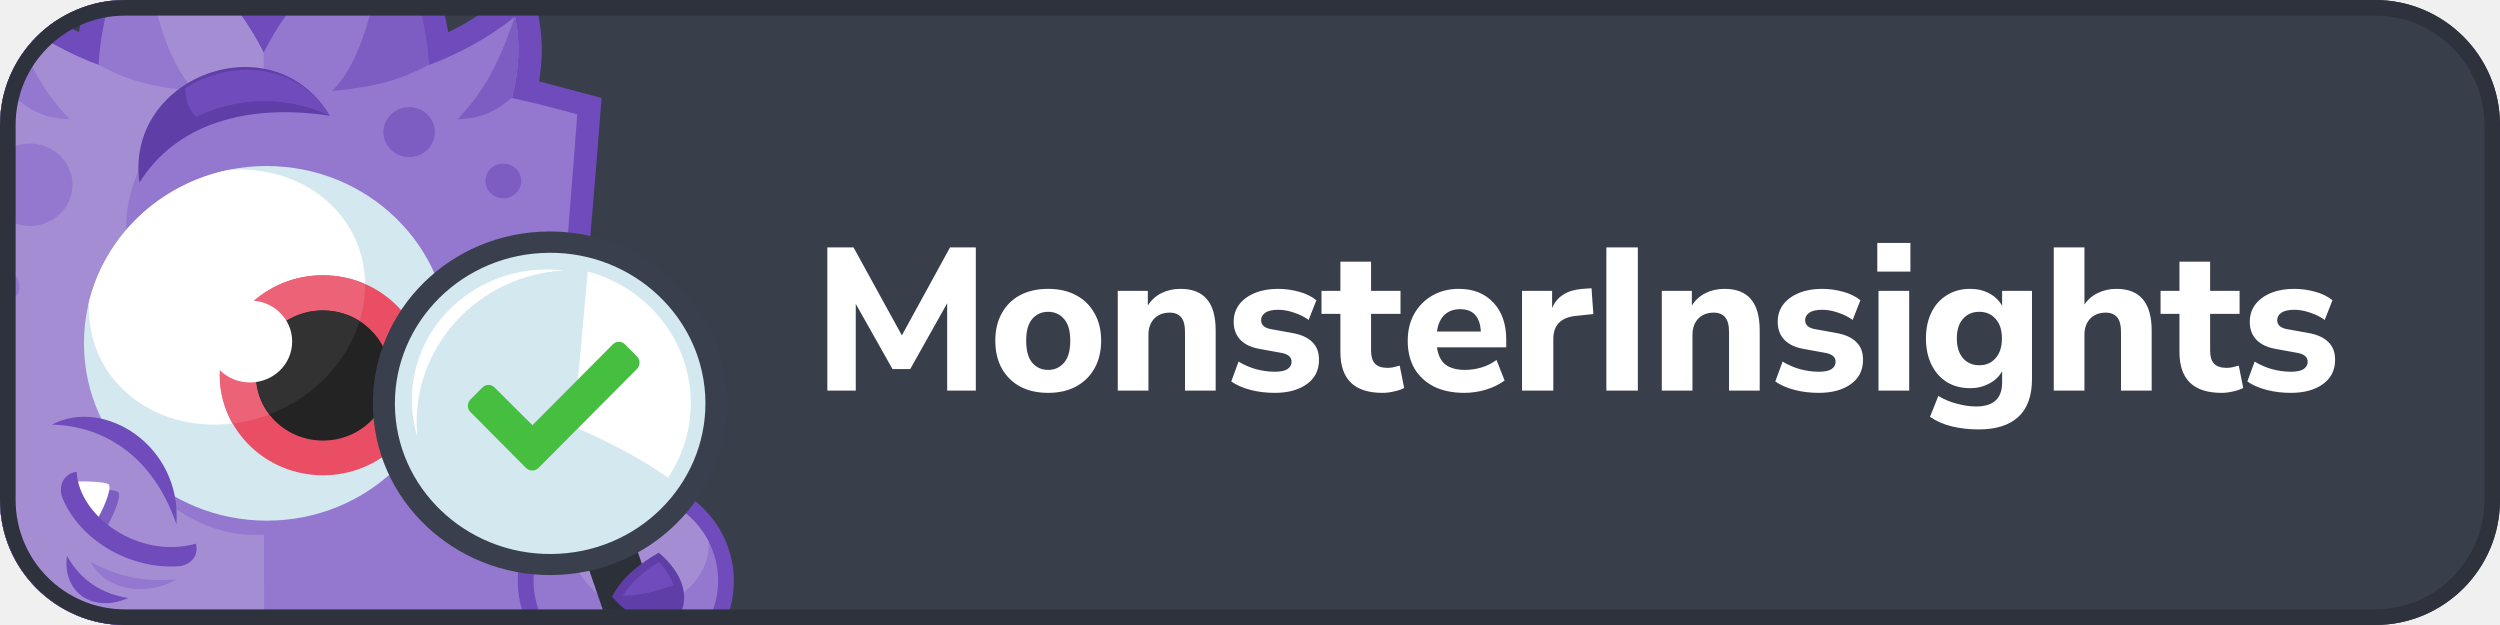
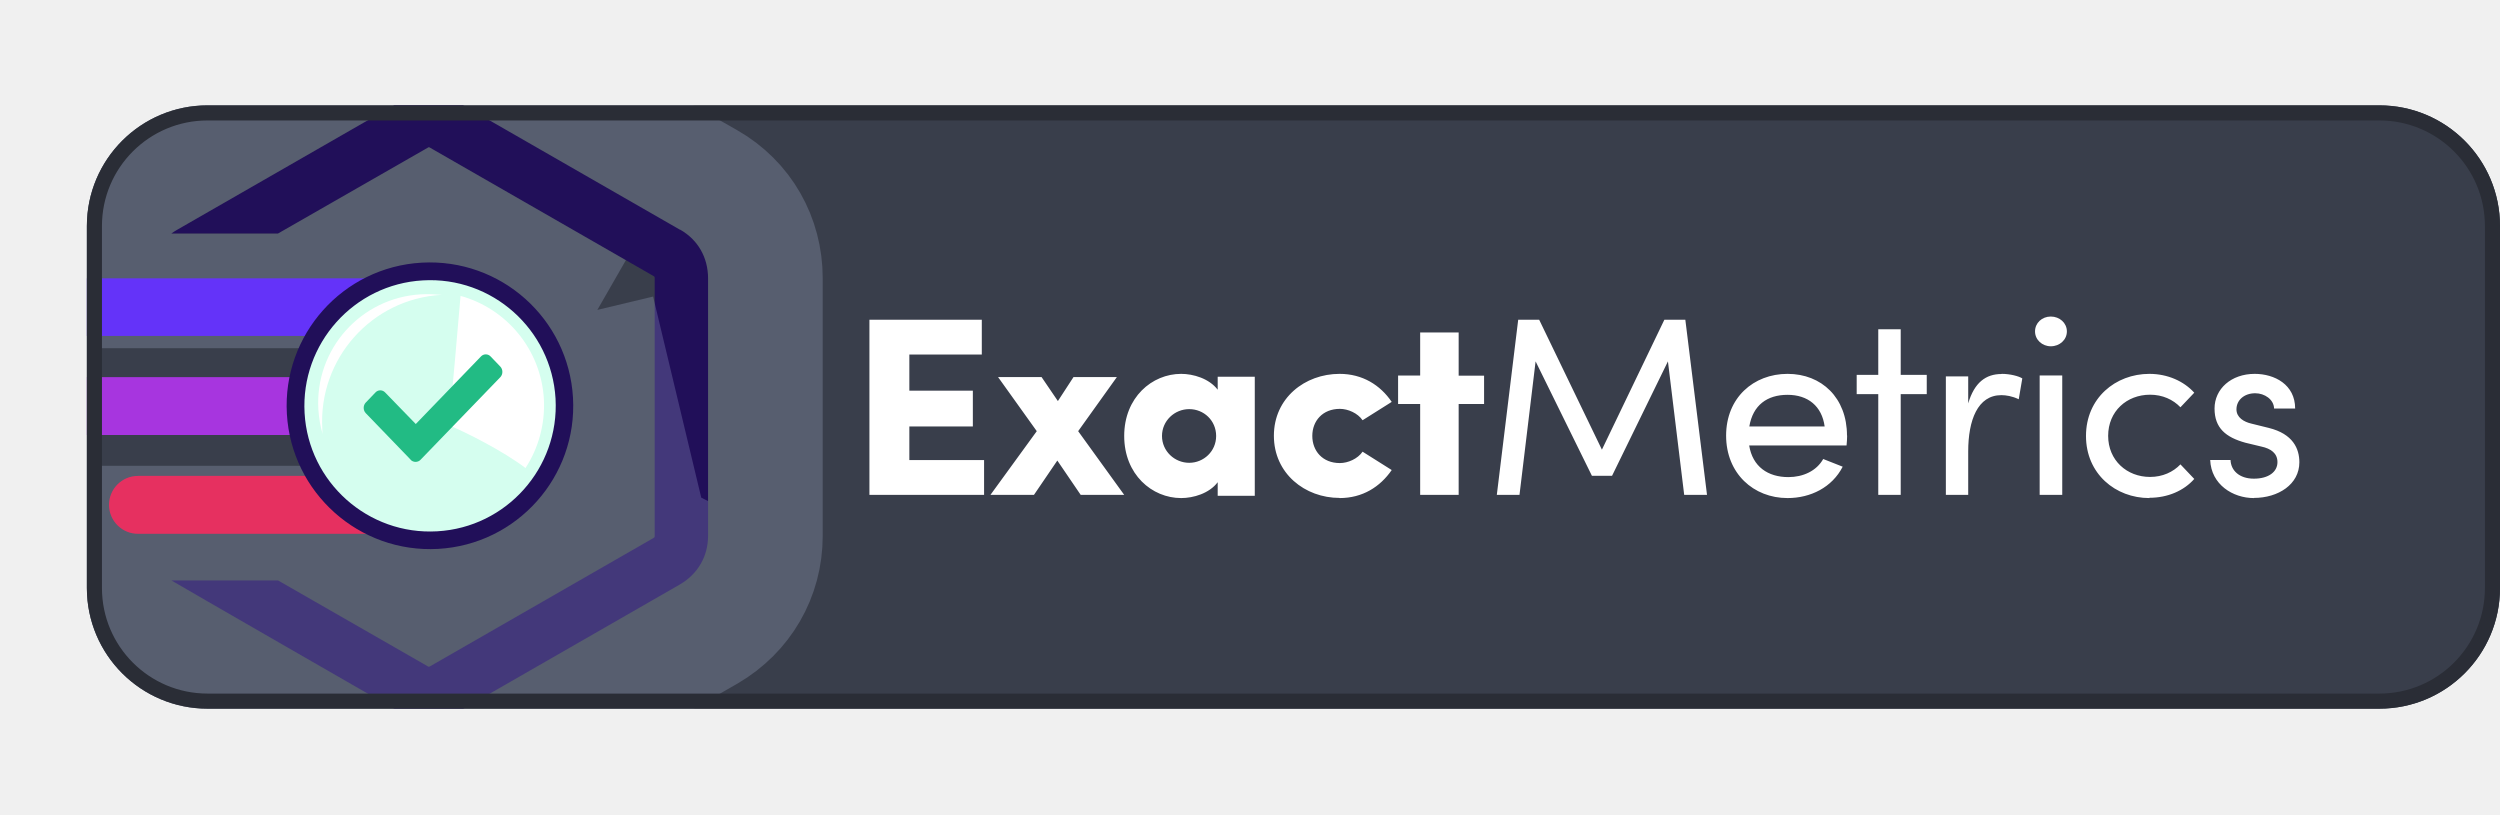
- <svg xmlns="http://www.w3.org/2000/svg" width="160" height="40" viewBox="0 0 160 40" fill="none">
-   <g clip-path="url(#clip0_961_3272)">
-     <rect width="160" height="40" rx="8" fill="#393E4B" />
-     <path d="M52.949 25V15.835H54.626L57.72 21.464L60.801 15.835H62.452V25H60.619V19.41L58.253 23.622H57.122L54.769 19.449V25H52.949ZM67.08 25.143C66.395 25.143 65.797 25.009 65.286 24.74C64.783 24.463 64.393 24.077 64.116 23.583C63.838 23.08 63.7 22.487 63.7 21.802C63.7 21.126 63.838 20.541 64.116 20.047C64.393 19.544 64.783 19.159 65.286 18.89C65.797 18.621 66.395 18.487 67.08 18.487C67.764 18.487 68.358 18.621 68.861 18.89C69.372 19.159 69.766 19.544 70.044 20.047C70.33 20.541 70.473 21.126 70.473 21.802C70.473 22.487 70.33 23.08 70.044 23.583C69.766 24.077 69.372 24.463 68.861 24.74C68.358 25.009 67.764 25.143 67.08 25.143ZM67.08 23.674C67.496 23.674 67.834 23.522 68.094 23.219C68.362 22.916 68.497 22.443 68.497 21.802C68.497 21.169 68.362 20.706 68.094 20.411C67.834 20.108 67.496 19.956 67.08 19.956C66.664 19.956 66.326 20.108 66.066 20.411C65.806 20.706 65.676 21.169 65.676 21.802C65.676 22.443 65.806 22.916 66.066 23.219C66.326 23.522 66.664 23.674 67.08 23.674ZM71.537 25V18.617H73.461V19.553C73.678 19.206 73.968 18.942 74.332 18.76C74.696 18.578 75.103 18.487 75.554 18.487C76.308 18.487 76.871 18.708 77.244 19.15C77.617 19.583 77.803 20.255 77.803 21.165V25H75.84V21.256C75.84 20.814 75.758 20.498 75.593 20.307C75.428 20.108 75.186 20.008 74.865 20.008C74.449 20.008 74.115 20.138 73.864 20.398C73.621 20.658 73.5 21.005 73.5 21.438V25H71.537ZM81.582 25.143C81.019 25.143 80.495 25.078 80.009 24.948C79.524 24.818 79.121 24.64 78.8 24.415L79.268 23.141C79.589 23.34 79.953 23.501 80.36 23.622C80.776 23.735 81.188 23.791 81.595 23.791C81.959 23.791 82.228 23.735 82.401 23.622C82.575 23.501 82.661 23.345 82.661 23.154C82.661 22.851 82.44 22.66 81.998 22.582L80.633 22.335C80.087 22.24 79.671 22.045 79.385 21.75C79.099 21.455 78.956 21.07 78.956 20.593C78.956 20.16 79.078 19.787 79.32 19.475C79.563 19.163 79.897 18.92 80.321 18.747C80.746 18.574 81.236 18.487 81.79 18.487C82.25 18.487 82.696 18.548 83.129 18.669C83.563 18.782 83.935 18.964 84.247 19.215L83.753 20.476C83.493 20.285 83.181 20.129 82.817 20.008C82.462 19.887 82.128 19.826 81.816 19.826C81.426 19.826 81.145 19.891 80.971 20.021C80.798 20.142 80.711 20.298 80.711 20.489C80.711 20.792 80.915 20.983 81.322 21.061L82.687 21.308C83.251 21.403 83.68 21.594 83.974 21.88C84.269 22.157 84.416 22.539 84.416 23.024C84.416 23.691 84.156 24.211 83.636 24.584C83.116 24.957 82.432 25.143 81.582 25.143ZM88.476 25.143C86.682 25.143 85.785 24.272 85.785 22.53V20.086H84.576V18.617H85.785V16.745H87.748V18.617H89.633V20.086H87.748V22.452C87.748 22.816 87.831 23.089 87.995 23.271C88.169 23.453 88.442 23.544 88.814 23.544C88.927 23.544 89.044 23.531 89.165 23.505C89.295 23.479 89.434 23.444 89.581 23.401L89.867 24.831C89.685 24.926 89.469 25 89.217 25.052C88.966 25.113 88.719 25.143 88.476 25.143ZM93.721 25.143C92.967 25.143 92.317 25.009 91.771 24.74C91.233 24.463 90.817 24.077 90.523 23.583C90.237 23.08 90.094 22.491 90.094 21.815C90.094 21.156 90.232 20.58 90.51 20.086C90.796 19.583 91.181 19.193 91.667 18.916C92.161 18.63 92.728 18.487 93.37 18.487C94.297 18.487 95.034 18.782 95.58 19.371C96.126 19.952 96.399 20.74 96.399 21.737V22.231H91.966C92.035 22.734 92.217 23.102 92.512 23.336C92.815 23.561 93.231 23.674 93.76 23.674C94.106 23.674 94.457 23.622 94.813 23.518C95.168 23.414 95.489 23.254 95.775 23.037L96.295 24.35C95.974 24.593 95.58 24.788 95.112 24.935C94.652 25.074 94.189 25.143 93.721 25.143ZM93.448 19.787C93.032 19.787 92.694 19.913 92.434 20.164C92.182 20.415 92.026 20.766 91.966 21.217H94.774C94.722 20.264 94.28 19.787 93.448 19.787ZM97.41 25V18.617H99.335V19.722C99.638 18.977 100.288 18.565 101.285 18.487L101.857 18.448L101.974 20.099L100.869 20.216C99.898 20.311 99.412 20.805 99.412 21.698V25H97.41ZM102.807 25V15.835H104.822V25H102.807ZM106.355 25V18.617H108.279V19.553C108.495 19.206 108.786 18.942 109.15 18.76C109.514 18.578 109.921 18.487 110.372 18.487C111.126 18.487 111.689 18.708 112.062 19.15C112.434 19.583 112.621 20.255 112.621 21.165V25H110.658V21.256C110.658 20.814 110.575 20.498 110.411 20.307C110.246 20.108 110.003 20.008 109.683 20.008C109.267 20.008 108.933 20.138 108.682 20.398C108.439 20.658 108.318 21.005 108.318 21.438V25H106.355ZM116.4 25.143C115.837 25.143 115.312 25.078 114.827 24.948C114.342 24.818 113.939 24.64 113.618 24.415L114.086 23.141C114.407 23.34 114.771 23.501 115.178 23.622C115.594 23.735 116.006 23.791 116.413 23.791C116.777 23.791 117.046 23.735 117.219 23.622C117.392 23.501 117.479 23.345 117.479 23.154C117.479 22.851 117.258 22.66 116.816 22.582L115.451 22.335C114.905 22.24 114.489 22.045 114.203 21.75C113.917 21.455 113.774 21.07 113.774 20.593C113.774 20.16 113.895 19.787 114.138 19.475C114.381 19.163 114.714 18.92 115.139 18.747C115.564 18.574 116.053 18.487 116.608 18.487C117.067 18.487 117.514 18.548 117.947 18.669C118.38 18.782 118.753 18.964 119.065 19.215L118.571 20.476C118.311 20.285 117.999 20.129 117.635 20.008C117.28 19.887 116.946 19.826 116.634 19.826C116.244 19.826 115.962 19.891 115.789 20.021C115.616 20.142 115.529 20.298 115.529 20.489C115.529 20.792 115.733 20.983 116.14 21.061L117.505 21.308C118.068 21.403 118.497 21.594 118.792 21.88C119.087 22.157 119.234 22.539 119.234 23.024C119.234 23.691 118.974 24.211 118.454 24.584C117.934 24.957 117.249 25.143 116.4 25.143ZM120.147 17.382V15.549H122.266V17.382H120.147ZM120.225 25V18.617H122.188V25H120.225ZM126.641 27.483C126.026 27.483 125.449 27.418 124.912 27.288C124.383 27.158 123.92 26.954 123.521 26.677L124.054 25.338C124.401 25.555 124.791 25.719 125.224 25.832C125.666 25.953 126.082 26.014 126.472 26.014C127.581 26.014 128.136 25.503 128.136 24.48V23.752C127.963 24.081 127.69 24.346 127.317 24.545C126.944 24.744 126.537 24.844 126.095 24.844C125.523 24.844 125.025 24.714 124.6 24.454C124.175 24.185 123.846 23.813 123.612 23.336C123.378 22.859 123.261 22.3 123.261 21.659C123.261 21.026 123.378 20.472 123.612 19.995C123.846 19.518 124.175 19.15 124.6 18.89C125.025 18.621 125.523 18.487 126.095 18.487C126.554 18.487 126.966 18.587 127.33 18.786C127.694 18.985 127.963 19.25 128.136 19.579V18.617H130.047V24.259C130.047 25.334 129.757 26.14 129.176 26.677C128.595 27.214 127.75 27.483 126.641 27.483ZM126.68 23.375C127.113 23.375 127.46 23.223 127.72 22.92C127.989 22.617 128.123 22.196 128.123 21.659C128.123 21.122 127.989 20.706 127.72 20.411C127.46 20.108 127.113 19.956 126.68 19.956C126.238 19.956 125.887 20.108 125.627 20.411C125.367 20.706 125.237 21.122 125.237 21.659C125.237 22.196 125.367 22.617 125.627 22.92C125.887 23.223 126.238 23.375 126.68 23.375ZM131.441 25V15.835H133.404V19.488C133.629 19.159 133.92 18.912 134.275 18.747C134.63 18.574 135.025 18.487 135.458 18.487C136.957 18.487 137.707 19.38 137.707 21.165V25H135.744V21.256C135.744 20.814 135.662 20.498 135.497 20.307C135.332 20.108 135.09 20.008 134.769 20.008C134.353 20.008 134.019 20.138 133.768 20.398C133.525 20.658 133.404 21.005 133.404 21.438V25H131.441ZM142.176 25.143C140.382 25.143 139.485 24.272 139.485 22.53V20.086H138.276V18.617H139.485V16.745H141.448V18.617H143.333V20.086H141.448V22.452C141.448 22.816 141.53 23.089 141.695 23.271C141.868 23.453 142.141 23.544 142.514 23.544C142.626 23.544 142.743 23.531 142.865 23.505C142.995 23.479 143.133 23.444 143.281 23.401L143.567 24.831C143.385 24.926 143.168 25 142.917 25.052C142.665 25.113 142.418 25.143 142.176 25.143ZM146.612 25.143C146.049 25.143 145.525 25.078 145.039 24.948C144.554 24.818 144.151 24.64 143.83 24.415L144.298 23.141C144.619 23.34 144.983 23.501 145.39 23.622C145.806 23.735 146.218 23.791 146.625 23.791C146.989 23.791 147.258 23.735 147.431 23.622C147.605 23.501 147.691 23.345 147.691 23.154C147.691 22.851 147.47 22.66 147.028 22.582L145.663 22.335C145.117 22.24 144.701 22.045 144.415 21.75C144.129 21.455 143.986 21.07 143.986 20.593C143.986 20.16 144.108 19.787 144.35 19.475C144.593 19.163 144.927 18.92 145.351 18.747C145.776 18.574 146.266 18.487 146.82 18.487C147.28 18.487 147.726 18.548 148.159 18.669C148.593 18.782 148.965 18.964 149.277 19.215L148.783 20.476C148.523 20.285 148.211 20.129 147.847 20.008C147.492 19.887 147.158 19.826 146.846 19.826C146.456 19.826 146.175 19.891 146.001 20.021C145.828 20.142 145.741 20.298 145.741 20.489C145.741 20.792 145.945 20.983 146.352 21.061L147.717 21.308C148.281 21.403 148.71 21.594 149.004 21.88C149.299 22.157 149.446 22.539 149.446 23.024C149.446 23.691 149.186 24.211 148.666 24.584C148.146 24.957 147.462 25.143 146.612 25.143Z" fill="white" />
-     <path d="M5.871 38.486L15.899 38.487L15.905 47.005L6.061 47.003C4.503 46.336 3.221 45.388 2.289 44.277C2.654 42.44 4.01 40.041 5.871 38.486Z" fill="#6F4BBB" />
-     <path d="M6.452 39.197C5.125 40.53 3.813 42.144 3.372 43.981C4.166 44.899 5.205 45.611 6.319 46.129L14.744 46.13L14.739 39.198L6.452 39.197Z" fill="#7D5DC2" />
-     <path d="M27.922 38.485L17.895 38.483L17.901 47.001L27.745 47.002C29.302 46.336 30.583 45.388 31.513 44.277C31.161 42.44 29.801 40.04 27.922 38.485Z" fill="#6F4BBB" />
-     <path d="M27.358 39.196C28.687 40.529 30.001 42.144 30.445 43.98C29.652 44.899 28.614 45.61 27.501 46.128L19.076 46.127L19.071 39.194L27.358 39.196Z" fill="#7D5DC2" />
-     <path d="M1.487 21.831L1.502 43.153C-2.299 43.611 -6.727 43.463 -9.904 41.092C-9.845 39.106 -9.647 37.165 -9.282 35.313C-8.598 31.965 -7.302 28.912 -5.06 26.409C-3.076 24.201 -1.092 23.149 1.487 21.831Z" fill="#6F4BBB" />
-     <path d="M-8.836 40.603C-6.85 42.085 -2.086 42.545 0.418 42.234L0.404 23.549C-6.052 26.883 -8.612 33.031 -8.836 40.603Z" fill="#9478CF" />
-     <path d="M-0.759 5.198C-1.204 2.428 -0.716 0.991 -0.138 -1.543C1.679 -0.076 2.84 0.976 5.055 2.058C5.495 -0.623 6.47 -3.157 7.888 -5.527L8.727 -6.919C11.965 -4.549 14.729 -2.652 16.868 0.489C19.003 -2.651 21.765 -4.547 24.999 -6.917L25.84 -5.524C27.261 -3.154 28.24 -0.62 28.685 2.062C30.897 0.98 32.056 -0.071 33.872 -1.538C34.469 0.981 34.943 2.418 34.503 5.203L38.503 6.27C37.717 16.404 36.914 25.041 35.899 35.175C35.762 36.568 35.611 37.975 35.459 39.367C35.413 39.768 34.91 40.493 32.773 40.508C22.333 41.188 11.403 41.186 0.977 40.503C-1.161 40.473 -1.665 39.762 -1.711 39.362C-1.865 37.94 -2.018 36.518 -2.157 35.095C-2.218 34.517 -2.28 33.94 -2.341 33.347C-3.218 24.309 -4.079 15.302 -4.803 6.249L-0.805 5.183L-0.759 5.183L-0.759 5.198Z" fill="#6F4BBB" />
-     <path d="M9.17 -4.801C7.447 -1.956 6.488 1.051 6.307 4.162C4.536 3.51 2.52 2.443 0.779 1.065C0.429 2.576 0.507 4.547 0.981 6.265C-0.484 6.591 -1.842 6.932 -3.201 7.317C-2.461 16.621 -1.767 25.925 -0.814 35.199C-0.722 36.118 -0.522 38.103 -0.414 39.022C-0.033 39.229 0.761 39.229 1.082 39.244C11.585 39.927 22.209 39.929 32.711 39.249C33.046 39.219 33.825 39.219 34.206 39.027C34.312 38.123 34.51 36.093 34.6 35.205C35.525 25.916 36.22 16.611 36.946 7.322C35.587 6.937 34.228 6.596 32.763 6.27C33.235 4.551 33.309 2.581 32.957 1.07C31.233 2.462 29.204 3.514 27.434 4.165C27.248 1.069 26.284 -1.954 24.557 -4.798C21.048 -2.221 18.745 -0.355 16.87 3.379C14.974 -0.355 12.683 -2.222 9.155 -4.801L9.17 -4.801V-4.801Z" fill="#9478CF" />
-     <path d="M9.175 -4.801C9.438 -0.667 10.51 3.927 12.527 5.853C9.839 5.571 8.404 5.26 6.326 4.163C4.539 3.511 2.523 2.444 0.781 1.066C1.715 3.792 2.617 5.733 4.466 7.63C2.893 7.6 1.992 7.096 0.984 6.266C-0.482 6.592 -1.841 6.933 -3.199 7.318C-2.46 16.623 -1.766 25.929 -0.813 35.205C-0.72 36.123 -0.52 38.109 -0.413 39.028C-0.031 39.235 0.763 39.235 1.084 39.25C6.336 39.592 11.62 39.755 16.902 39.756L16.898 34.214C8.745 34.836 1.285 22.358 9.845 14.165L8.136 15.084C7.921 13.765 8.347 12.12 8.911 10.787C10.024 8.194 12.985 6.268 16.878 5.809L16.876 3.364C14.98 -0.37 12.704 -2.237 9.175 -4.801Z" fill="#A58DD4" />
-     <path d="M29.282 7.625C31.113 5.729 32.028 3.773 32.957 1.047C33.309 2.559 33.234 4.529 32.762 6.248C31.755 7.092 30.855 7.596 29.282 7.625ZM26.183 6.854C27.099 6.854 27.832 7.581 27.833 8.455C27.834 9.344 27.086 10.055 26.185 10.055C25.269 10.055 24.536 9.328 24.535 8.454C24.535 7.58 25.282 6.854 26.183 6.854ZM32.216 10.47C32.842 10.47 33.361 10.974 33.361 11.582C33.362 12.189 32.843 12.693 32.217 12.693C31.591 12.693 31.072 12.189 31.072 11.581C31.071 10.959 31.575 10.47 32.216 10.47ZM21.236 5.831C23.25 3.92 24.315 -0.673 24.571 -4.821C26.299 -1.976 27.263 1.032 27.448 4.143C25.357 5.239 23.923 5.55 21.236 5.831Z" fill="#7D5DC2" />
-     <path d="M1.921 9.186C3.418 9.186 4.64 10.372 4.641 11.824C4.642 13.276 3.421 14.461 1.925 14.461C0.429 14.461 -0.793 13.275 -0.794 11.823C-0.795 10.371 0.425 9.186 1.921 9.186ZM0.171 17.276C0.767 17.276 1.256 17.75 1.256 18.328C1.257 18.906 0.768 19.38 0.173 19.38C-0.423 19.38 -0.911 18.906 -0.912 18.328C-0.912 17.75 -0.424 17.276 0.171 17.276Z" fill="#9478CF" />
-     <path d="M17.058 10.625C23.515 10.626 28.754 15.708 28.759 21.975C28.763 28.242 23.531 33.322 17.075 33.322C10.618 33.321 5.378 28.238 5.374 21.972C5.369 15.705 10.601 10.624 17.058 10.625Z" fill="#D3E8EF" />
-     <path d="M5.678 19.393C6.698 15.127 10.206 11.779 14.632 10.876C19.455 10.521 23.365 13.796 23.368 18.255C23.372 22.744 19.406 26.729 14.537 27.143C9.653 27.557 5.697 24.267 5.694 19.764C5.678 19.645 5.678 19.512 5.678 19.393Z" fill="white" />
-     <path d="M20.663 17.618C24.311 17.619 27.259 20.478 27.262 24.019C27.265 27.56 24.321 30.419 20.672 30.418C17.024 30.418 14.076 27.558 14.074 24.017C14.071 20.491 17.015 17.618 20.663 17.618Z" fill="#EA4E64" />
-     <path d="M20.663 17.618C21.625 17.618 22.541 17.811 23.366 18.181L23.366 18.256C23.369 22.626 19.617 26.522 14.885 27.114C14.366 26.195 14.059 25.143 14.059 24.017C14.056 20.476 17 17.617 20.663 17.618Z" fill="#EC6277" />
-     <path d="M20.665 19.87C23.031 19.87 24.956 21.722 24.957 24.033C24.959 26.33 23.053 28.196 20.671 28.196C18.305 28.195 16.381 26.343 16.379 24.032C16.377 21.736 18.284 19.869 20.665 19.87Z" fill="#232323" />
-     <path d="M20.664 19.87C21.534 19.87 22.343 20.122 23.015 20.552C22.193 23.203 20.027 25.455 17.25 26.521C16.715 25.825 16.394 24.951 16.393 24.032C16.376 21.736 18.283 19.869 20.664 19.87Z" fill="#323232" />
-     <path d="M15.995 19.233C17.491 19.233 18.698 20.403 18.699 21.855C18.7 23.307 17.495 24.477 15.999 24.477C14.503 24.477 13.297 23.306 13.296 21.854C13.294 20.402 14.499 19.232 15.995 19.233Z" fill="white" />
-     <path d="M3.318 27.177C6.644 25.4 11.653 28.512 11.29 33.548C8.115 32.6 4.678 29.696 3.318 27.177Z" fill="#6F4BBB" />
-     <path d="M3.318 27.177C6.34 27.237 9.684 28.896 11.29 33.548C7.489 33.133 3.946 30.318 3.318 27.177Z" fill="#A58DD4" />
-     <path d="M4.892 31.386C5.335 31.238 7.411 31.282 7.579 31.505C7.777 31.771 7.229 33.134 6.649 34.023C5.886 33.43 5.259 32.615 4.892 31.386Z" fill="#7D5DC2" />
-     <path d="M4.282 30.897C4.724 30.749 6.8 30.794 6.968 31.016C7.167 31.282 6.619 32.645 6.039 33.534C5.275 32.941 4.649 32.127 4.282 30.897Z" fill="white" />
-     <path d="M4.907 30.201C5.046 33.059 8.894 35.815 12.541 34.794C12.74 35.623 12.161 36.112 11.566 36.23C8.254 36.511 5.062 34.482 4.007 31.889C3.701 31.178 4.037 30.289 4.907 30.201Z" fill="#6F4BBB" />
-     <path d="M4.284 35.565C5.201 37.239 6.636 38.025 8.209 38.277C5.966 39.254 3.98 37.95 4.284 35.565Z" fill="#6F4BBB" />
-     <path d="M5.795 35.965C7.596 36.943 9.306 37.254 11.289 37.076C9.84 38.009 7.002 38.112 5.795 35.965Z" fill="#9478CF" />
-     <path d="M21.104 7.406C17.482 1.333 7.961 4.872 8.927 11.685C11.306 7.864 15.899 6.62 21.104 7.406Z" fill="#5F3EA7" />
-     <path d="M21.103 7.404C19.055 3.983 14.752 3.761 11.869 5.641C11.854 6.441 12.099 7.018 12.541 7.477C14.876 6.382 17.928 5.938 21.103 7.404Z" fill="#6F4BBB" />
-     <path d="M40.047 30.509C43.848 30.51 46.964 33.474 46.967 37.177C46.969 40.881 43.858 43.843 40.057 43.843C36.256 43.842 33.14 40.879 33.137 37.175C33.135 33.471 36.246 30.509 40.047 30.509Z" fill="#6F4BBB" />
-     <path d="M40.048 31.487C43.315 31.488 45.957 34.036 45.959 37.162C45.962 40.303 43.323 42.836 40.056 42.836C36.79 42.835 34.147 40.286 34.145 37.161C34.143 34.035 36.797 31.487 40.048 31.487Z" fill="#9478CF" />
-     <path d="M40.048 31.487C42.368 31.487 44.369 32.776 45.347 34.643C45.563 37.606 41.84 39.783 39.352 38.76C37.519 37.797 36.251 35.915 36.249 33.767C36.249 33.412 36.279 33.071 36.355 32.73C37.377 31.96 38.659 31.486 40.048 31.487Z" fill="#A58DD4" />
-     <path d="M37.639 36.287C37.363 35.472 40.508 34.45 40.798 35.266L43.919 44.319C44.195 45.134 41.05 46.156 40.76 45.341L37.639 36.287Z" fill="#2B3039" />
-     <path d="M42.157 35.369C40.921 36.109 39.899 36.835 39.167 38.183C40.221 39.428 41.611 40.11 43.137 39.932C44.372 38.421 43.73 36.688 42.157 35.369Z" fill="#5F3EA7" />
-     <path d="M43.12 37.443C42.937 36.924 42.6 36.435 42.173 35.961C41.227 36.554 40.449 37.191 39.855 38.109C40.511 38.168 41.533 38.005 43.12 37.443Z" fill="#6F4BBB" />
-     <path d="M43.349 39C42.113 39.74 41.091 40.466 40.359 41.814C41.413 43.059 42.803 43.74 44.329 43.563C45.565 42.052 44.922 40.318 43.349 39Z" fill="#5F3EA7" />
-     <path d="M44.312 40.925C44.129 40.407 43.793 39.918 43.365 39.444C42.419 40.036 41.641 40.673 41.047 41.592C41.703 41.666 42.726 41.488 44.312 40.925Z" fill="#6F4BBB" />
-     <path d="M36.909 39.355C38.084 39.074 39.122 38.896 40.389 39.252C40.543 40.586 40.162 41.8 39.17 42.571C37.522 42.437 36.818 41.044 36.909 39.355Z" fill="#5F3EA7" />
-     <path d="M37.629 40.97C37.415 40.555 37.308 40.081 37.262 39.563C38.177 39.355 39.017 39.267 39.948 39.459C39.612 39.889 38.911 40.377 37.629 40.97Z" fill="#6F4BBB" />
-     <path d="M34.546 14.832C28.303 15.171 23.529 20.371 23.884 26.43C24.24 32.489 29.601 37.127 35.844 36.787C42.087 36.448 46.861 31.248 46.505 25.189C46.15 19.13 40.804 14.492 34.546 14.832Z" fill="#393F4C" />
-     <path d="M34.638 16.195C29.174 16.49 24.98 21.053 25.289 26.371C25.598 31.675 30.302 35.75 35.782 35.439C41.246 35.144 45.441 30.581 45.132 25.263C44.807 19.959 40.118 15.884 34.638 16.195Z" fill="#D3E8EF" />
-     <path d="M42.752 30.58C43.759 29.069 44.307 27.246 44.199 25.305C43.967 21.468 41.232 18.341 37.613 17.377C37.325 20.696 37.022 23.956 36.704 27.304C37.91 27.779 41.026 29.29 42.752 30.58Z" fill="white" />
-     <path d="M34.489 17.261C29.726 17.527 26.081 21.482 26.374 26.105C26.421 26.756 26.528 27.393 26.712 27.986C26.696 27.853 26.681 27.72 26.681 27.571C26.372 22.208 30.581 17.616 36.107 17.306L36.153 17.306C35.618 17.261 35.053 17.231 34.489 17.261Z" fill="white" />
-     <path d="M33.666 29.951C33.881 30.167 34.246 30.167 34.46 29.951L40.769 23.61C40.983 23.394 40.983 23.027 40.769 22.811L39.996 22.035C39.782 21.819 39.438 21.819 39.224 22.035L34.074 27.212L31.649 24.796C31.435 24.58 31.091 24.58 30.877 24.796L30.105 25.572C29.89 25.788 29.89 26.155 30.105 26.37L33.666 29.951Z" fill="#46BF40" />
+ <svg xmlns="http://www.w3.org/2000/svg" width="178" height="58" fill="none" viewBox="0 0 785 197">
+   <g clip-path="url(#a)">
+     <path fill="#393e4b" d="M747.114 3.694H65.164c-20.924 0-37.886 16.962-37.886 37.886v113.658c0 20.924 16.962 37.887 37.886 37.887h681.95c20.924 0 37.886-16.963 37.886-37.887V41.58c0-20.924-16.962-37.886-37.886-37.886" />
+     <mask id="b" width="758" height="191" x="27" y="3" maskUnits="userSpaceOnUse" style="mask-type:alpha">
+       <path fill="#f9f9f9" d="M747.114 3.694H65.164c-20.924 0-37.886 16.962-37.886 37.886v113.658c0 20.924 16.962 37.887 37.886 37.887h681.95c20.924 0 37.886-16.963 37.886-37.887V41.58c0-20.924-16.962-37.886-37.886-37.886" />
+     </mask>
+     <g mask="url(#b)">
+       <path fill="#210f59" d="M213.477 42.717 143.293 2.415c-5.541-3.22-11.839-3.22-17.427 0L55.682 42.717c-.663.379-1.326.805-1.895 1.23H87.27l47.026-26.946s.284-.142.379-.142.284.048.379.142l70.184 40.302s.237.142.284.236c.048.143.048.38.048.427v80.887s0 .378-.048.426c0 .047-.237.142-.284.237l-70.184 40.301s-.284.142-.379.142-.284-.047-.379-.142L87.317 152.87H53.835c.568.427 72.078 41.533 72.078 41.533 5.541 3.22 11.839 3.22 17.428 0l70.184-40.301c5.588-3.268 8.808-8.809 8.808-15.249V57.966c0-6.488-3.173-12.076-8.761-15.25z" />
+       <path stroke="#cfdcff" stroke-opacity=".2" stroke-width="36" d="m187.569 67.914-52.904-30.379-38.447 22.03-4.157 2.383H-.213l43.2-32.4a37 37 0 0 1 3.745-2.449l.02-.01 70.126-40.27.013-.007c11.109-6.396 24.258-6.44 35.4.013l65.987 37.892h.048l4.134 2.347c11.39 6.467 17.873 18.134 17.873 30.902v80.887c0 12.937-6.702 24.343-17.722 30.787l-.062.036-.061.035-70.16 40.288-.01.005c-11.111 6.399-24.263 6.444-35.408-.014l-.019-.011-.023-.013m70.701-142.052 16.764 70.027-8.059-14.035-.825.474c.102-.069.175-.116.208-.138.064-.041.224-.143.076-.049l-.006.004c-.026.017-.137.087-.306.199l-7.852 4.509m0-60.991v60.991m0-60.991v60.991m-70.701 81.061 8.448-14.536a21 21 0 0 1-.449-.27l-42.346-24.29H53.835v-18l10.8-14.399a21 21 0 0 0-1.363-.927m53.596 72.422-.131-.076-.598-.344-2.271-1.305-8.111-4.664c-6.714-3.861-15.672-9.013-24.649-14.18a27025 27025 0 0 1-24.766-14.266 5124 5124 0 0 1-8.273-4.78 938 938 0 0 1-2.416-1.405c-.289-.169-.548-.321-.755-.444a26 26 0 0 1-.67-.409l-.33-.213-.003-.003c-.092-.061-.439-.29-.86-.607l-43.2-32.4h92.277l4.16 2.387 38.397 22.024m-17.801 50.685 70.701-81.061m-124.297 8.639.013.008.538.316c.525.307 1.298.757 2.298 1.336 1.994 1.155 4.82 2.789 8.21 4.744a19861 19861 0 0 0 13.606 7.841 96321 96321 0 0 0 43.874 25.242l2.27 1.305.182.105-8.173-14.234 8.579-4.926m-71.397-21.737Zm71.397 21.737 8.582 4.922 2.078 1.192 1.694 1.694a17.7 17.7 0 0 0-3.778-2.876 17 17 0 0 0-3.068-1.366 17.4 17.4 0 0 0-5.503-.888 17.8 17.8 0 0 0-5.593.902c-.628.209-1.094.406-1.273.482a14 14 0 0 0-.667.306l-.07.035-.034.017-.017.008-.009.004-.004.002-.002.001c-.001.001-.002.001 7.401 14.807l.221.127.047-.027.456-.262 1.458-.837 66.603-38.245.732-.42-.012-.006m-69.242 20.428 52.9-30.376m16.342 9.948-14.636-7.32a17.9 17.9 0 0 0-1.506 4.852c-.129.814-.165 1.439-.175 1.605v.001c-.015.255-.02.451-.022.554l-.003.165v.125-.865q-.047.636-.048 1.309v-7.456l.048-.047v-2.871m16.342 9.948c-16.342 0-16.342-.002-16.342-.003v.003z" />
+       <path fill="#e63060" d="M43.32 120.039h57.777c7.199 10.892 19.559 18.185 33.577 18.185H43.321c-5.02 0-9.093-4.073-9.093-9.093s4.073-9.092 9.093-9.092" />
+       <path fill="#a735df" d="M25.231 107.205c-5.02 0-9.093-4.073-9.093-9.093s4.073-9.093 9.093-9.093h70.42a41 41 0 0 0-1.041 9.093c0 3.125.379 6.156 1.042 9.093z" />
+       <path fill="#6433f9" d="M7.093 76.185C2.073 76.185-2 72.112-2 67.093S2.073 58 7.093 58h125.355c-.284 0-.568 0-.852.047h-.142c-.284 0-.569.048-.947.048h-.142c-.285 0-.521.047-.806.047h-.142c-.284.047-.568.047-.852.142h-.237c-.568.047-1.184.237-1.752.284h-.237c-.284.142-.521.19-.805.19h-.237l-.663.19-.236.094c-.285.047-.521.142-.806.237h-.142s-.426.189-.663.284h-.284l-.663.284h-.284c-.284.142-.521.19-.805.379h-.142l-.568.284-.285.142s-.426.237-.663.284l-.284.142-.521.237-.284.142s-.426.237-.663.284l-.284.142-.426.237-.521.284-.426.237-.379.237-.379.236-.521.285-.284.236-.379.237-.521.284-.379.237-.237.142c-.426.284-.947.663-1.373.947h-.047a4.2 4.2 0 0 1-.9.71h-.047c-.427.427-.948.806-1.374 1.137v.095a38.5 38.5 0 0 0-7.719 8.667H7.093z" />
+       <path fill="#210f59" d="M177.011 98.362c0-23.395-18.943-42.338-42.337-42.338S92.336 74.967 92.336 98.362s18.943 42.338 42.338 42.338c23.394 0 42.337-18.991 42.337-42.338m-78.33 0c0-19.89 16.102-35.944 35.945-35.944s35.945 16.101 35.945 35.944-16.102 35.944-35.945 35.944-35.944-16.149-35.944-35.944" />
+       <path fill="#210f59" d="M134.675 115.174c9.282 0 16.764-7.53 16.764-16.765s-7.53-16.765-16.764-16.765c-9.235 0-16.765 7.53-16.765 16.765s7.53 16.765 16.765 16.765" />
+       <path fill="#fff" d="M285.535 115.062v-10.535h19.941v-11.25h-19.941v-11.34h22.751V71H273v55h36v-10.938zM353 126l-14.457-20.008L350.701 89h-13.617l-4.907 7.542L327.048 89h-13.661l12.158 16.992L311 126h13.661L332 115.219 339.339 126zm29.355-37.103v4.079C379.654 89.434 374.651 88 370.888 88 361.722 88 353 95.397 353 107.5s8.722 19.5 17.888 19.5c3.807 0 8.811-1.435 11.467-4.976v4.259H394V88.897zm-8.944 27.03c-4.604 0-8.545-3.675-8.545-8.427s3.941-8.428 8.545-8.428c4.605 0 8.457 3.587 8.457 8.428s-3.94 8.427-8.457 8.427M420.63 127c7.221 0 12.737-3.529 16.37-8.801l-9.149-5.763c-1.525 2.234-4.575 3.574-7.131 3.574-5.472 0-8.656-3.842-8.656-8.532 0-4.691 3.229-8.488 8.656-8.488 2.556 0 5.606 1.34 7.131 3.573L437 96.801C433.412 91.529 427.851 88 420.63 88 409.732 88 400 95.594 400 107.433s9.732 19.522 20.63 19.522zm37.389-38.475V75h-12.087v13.525H439v8.942h6.932V126h12.087V97.467H466V88.57h-7.981zM536 126l-6.806-55h-6.582L503 111.803 483.299 71h-6.583L470 126h7.119l5.06-41.92 17.687 35.938h6.313l17.552-35.938 5.105 41.92zm43.955-18.612c0-11.866-7.96-19.388-18.663-19.388S542 95.522 542 107.388 550.589 127 561.292 127c7.241 0 13.986-3.358 17.314-9.851l-6.116-2.418c-2.114 3.761-6.341 5.687-10.928 5.687-6.431 0-11.242-3.269-12.322-9.94h30.58c.09-1.03.18-2.06.18-3.135zm-30.67-2.866c1.124-6.716 5.622-9.94 12.007-9.94 6.386 0 10.793 3.537 11.648 9.94zM605 88.309h-8.177v-14.31h-7.047v14.31H583v6.049h6.776V126h7.047V94.358H605zm23.475-.264c-4.961 0-8.536 2.717-10.458 9.221v-8.464H611V126h7.017v-13.632c0-9.801 2.95-17.686 10.413-17.686 1.43 0 3.442.312 5.453 1.292L635 89.425c-1.117-.712-3.844-1.425-6.48-1.425zm15.48-8.705c2.772 0 5.045-2.02 5.045-4.67S646.727 70 643.955 70c-2.773 0-4.955 2.02-4.955 4.67s2.273 4.67 4.955 4.67m-3.5 46.66h7.09V88.502h-7.09zm34.448.91c5.808 0 10.861-2.241 14.097-5.917l-4.344-4.572c-2.305 2.42-5.63 3.944-9.531 3.944-7.27 0-13.165-5.2-13.165-12.91s5.851-12.91 13.165-12.91c3.901 0 7.226 1.524 9.531 3.945L689 93.917C685.764 90.331 680.666 88 674.903 88 664.265 88 655 95.62 655 107.5s9.265 19.5 19.903 19.5zm32.81.045c7.673 0 14.287-4.254 14.287-11.194 0-4.254-1.984-8.91-9.613-10.791l-5.423-1.343c-2.381-.538-4.718-1.926-4.718-4.478 0-2.865 2.381-5.06 5.908-5.06 2.911 0 5.821 1.926 5.909 4.791h6.614c0-7.522-6.482-10.88-12.699-10.88-7.408 0-12.611 4.746-12.611 10.88s3.527 9.045 9.701 10.747l5.026 1.209c2.911.627 5.027 2.059 5.027 4.88 0 3.045-2.778 5.194-7.408 5.194s-7.231-2.641-7.319-5.865H694c.309 7.701 7.099 11.955 13.713 11.955z" />
+     </g>
+     <path stroke="#2a2d36" stroke-width="4.736" d="M747.114 6.062H65.164c-19.616 0-35.518 15.902-35.518 35.518v113.658c0 19.617 15.902 35.519 35.518 35.519h681.95c19.616 0 35.518-15.902 35.518-35.519V41.58c0-19.616-15.902-35.518-35.518-35.518Z" />
+     <g clip-path="url(#c)">
+       <path fill="#210f59" d="M132.418 53.082c-24.783 1.392-43.768 22.674-42.339 47.476s22.719 43.793 47.503 42.401 43.768-22.674 42.339-47.476-22.639-43.793-47.503-42.401" />
+       <path fill="#d5feef" d="M132.776 58.648c-21.686 1.228-38.367 19.89-37.136 41.664 1.231 21.692 19.898 38.391 41.664 37.122 21.685-1.228 38.367-19.891 37.136-41.665-1.271-21.691-19.899-38.39-41.664-37.121" />
+       <path fill="#fff" d="M165.026 117.543c4.012-6.18 6.157-13.629 5.759-21.569-.913-15.716-11.796-28.486-26.173-32.456a5157 5157 0 0 1-3.615 40.642c4.806 1.923 17.158 8.144 24.029 13.424zM132.18 63.027c-18.906 1.064-33.363 17.272-32.21 36.18.198 2.661.595 5.28 1.349 7.695a11.6 11.6 0 0 1-.119-1.678c-1.23-21.978 15.49-40.764 37.414-42.033h.199c-2.105-.164-4.369-.287-6.593-.164z" />
+       <path fill="#22bb84" d="M128.923 114.965c.834.9 2.304.9 3.138 0l25.062-25.949c.834-.9.834-2.373 0-3.274l-3.058-3.192a2.07 2.07 0 0 0-3.059 0l-20.454 21.2-9.612-9.904a2.07 2.07 0 0 0-3.058 0l-3.058 3.192c-.835.9-.835 2.374 0 3.274l14.139 14.653z" />
+     </g>
  </g>
-   <rect x="0.5" y="0.5" width="159" height="39" rx="7.5" stroke="#2E323D" />
  <defs>
-     <clipPath id="clip0_961_3272">
-       <rect width="160" height="40" rx="8" fill="white" />
+     <clipPath id="a">
+       <path fill="#fff" d="M0 0h785v196.818H0z" />
+     </clipPath>
+     <clipPath id="c">
+       <path fill="#fff" d="M90 53h90v90H90z" />
    </clipPath>
  </defs>
</svg>
